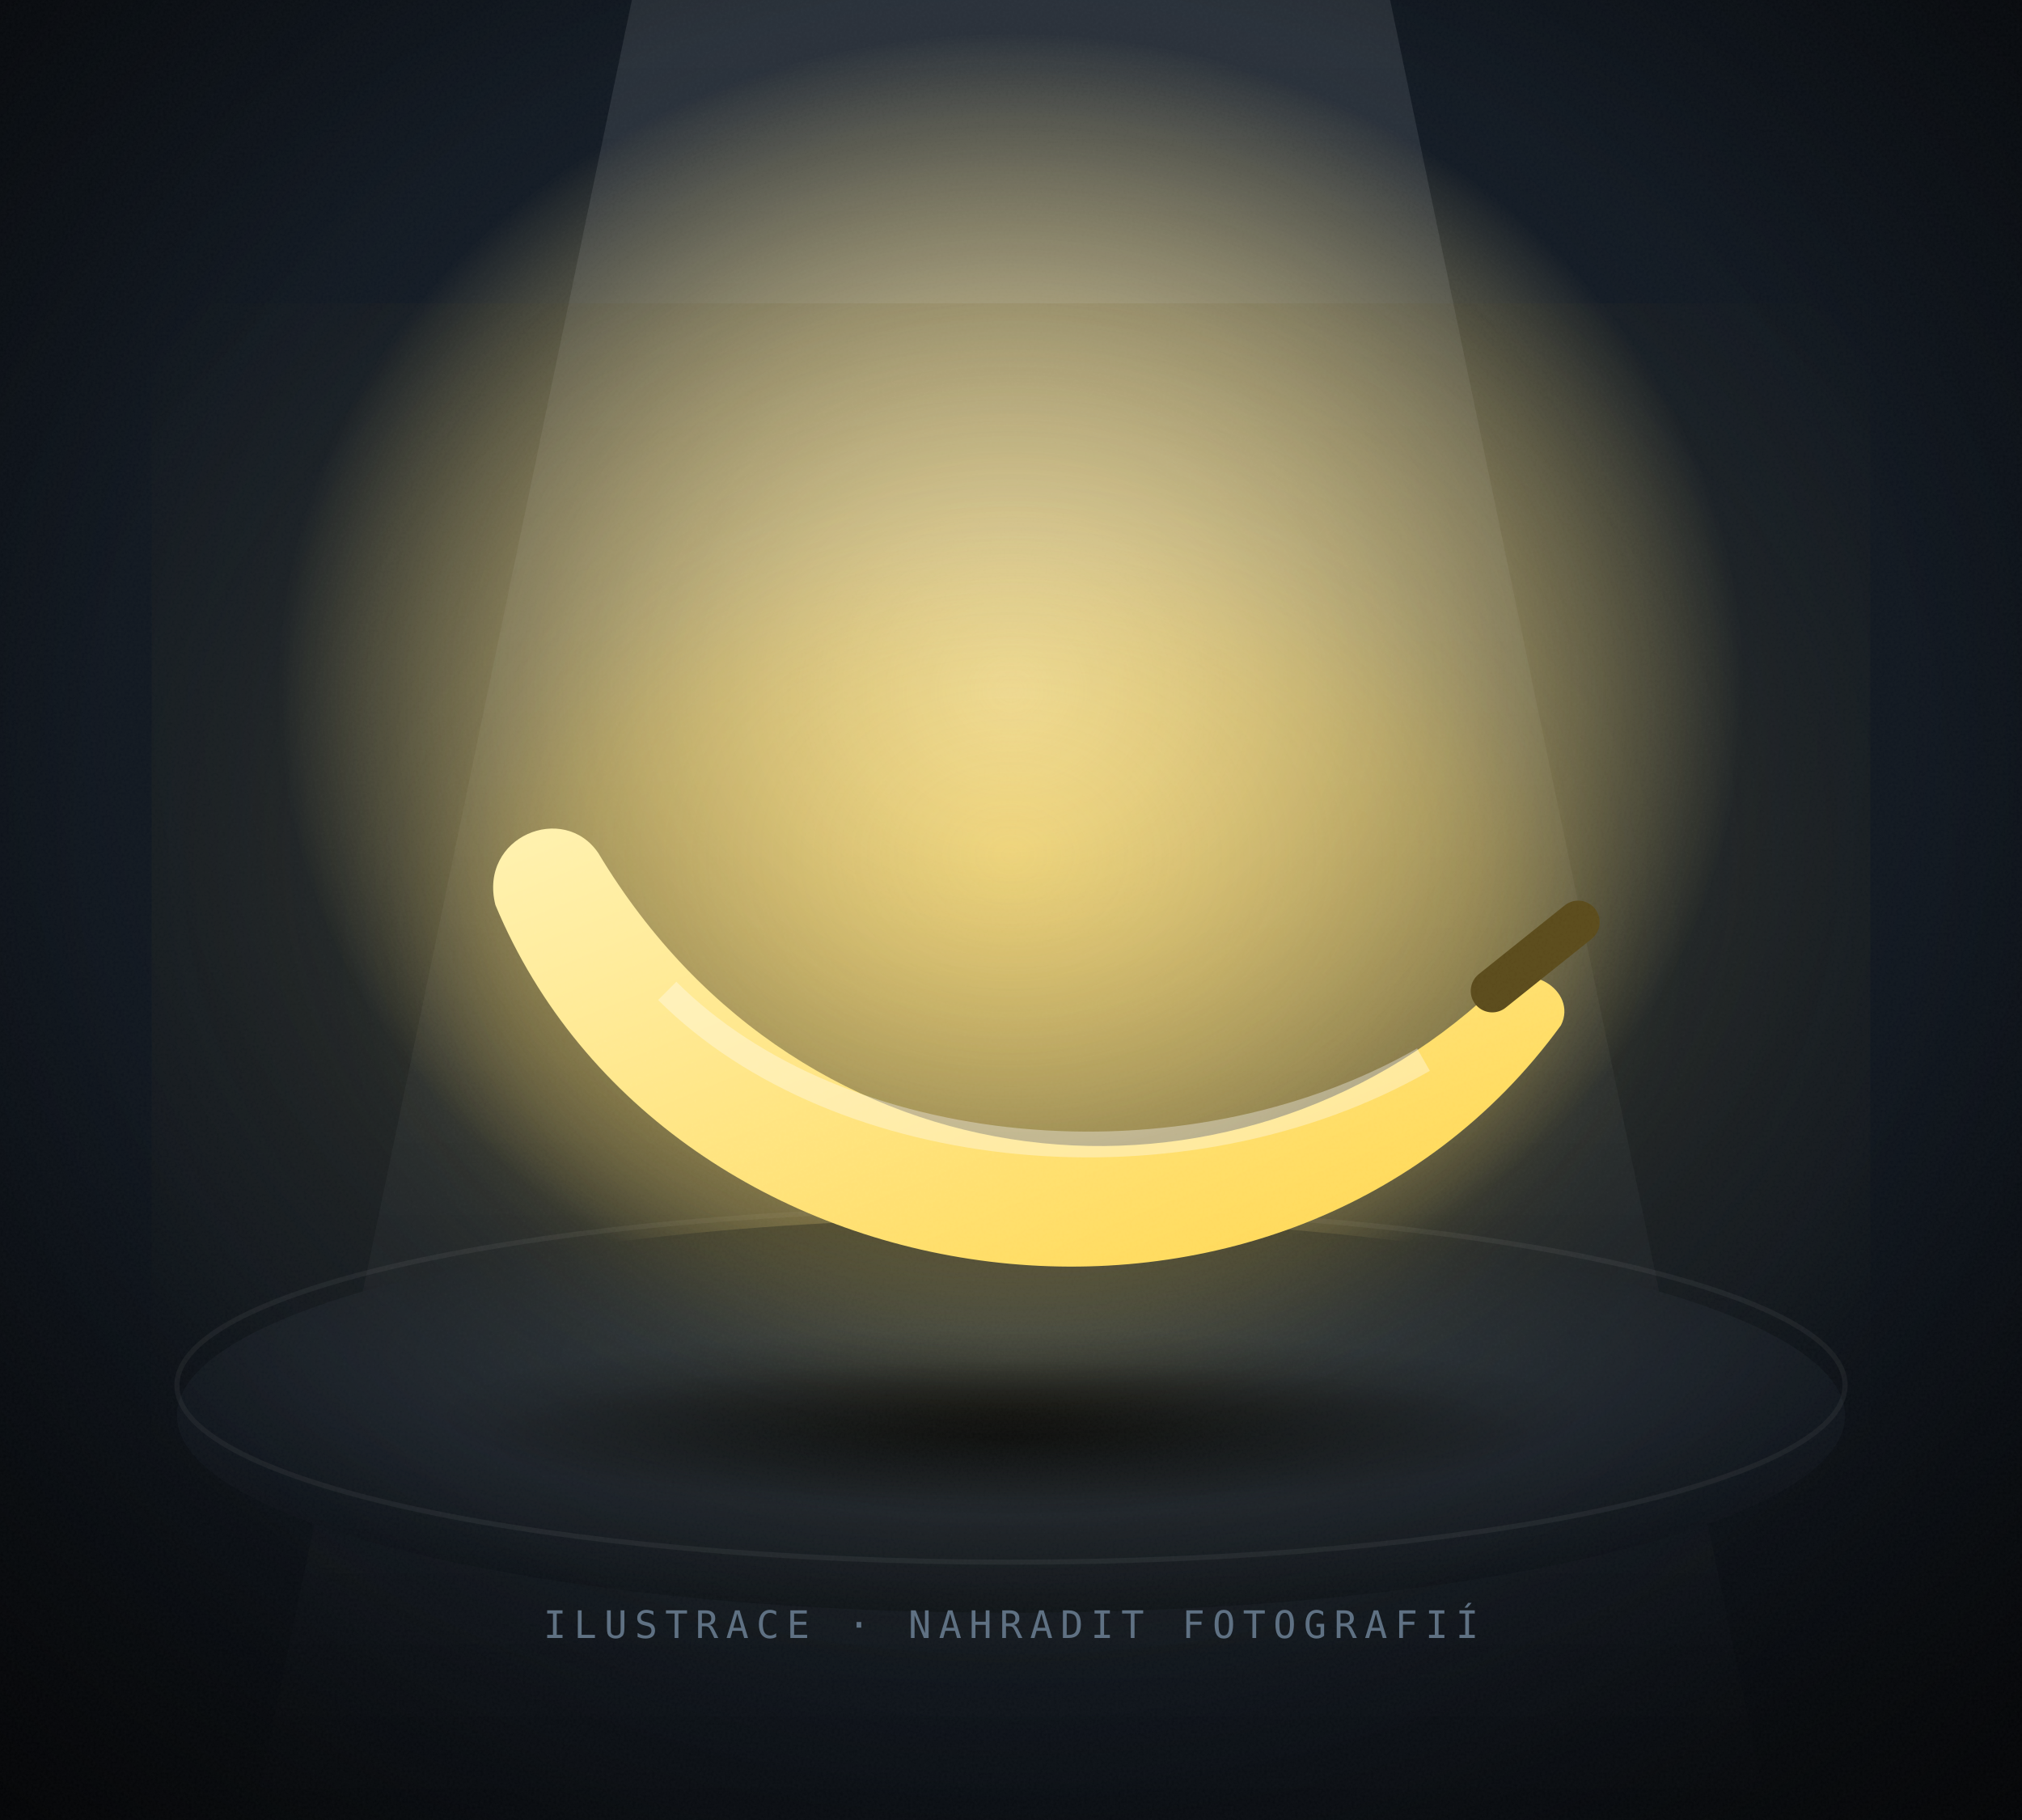
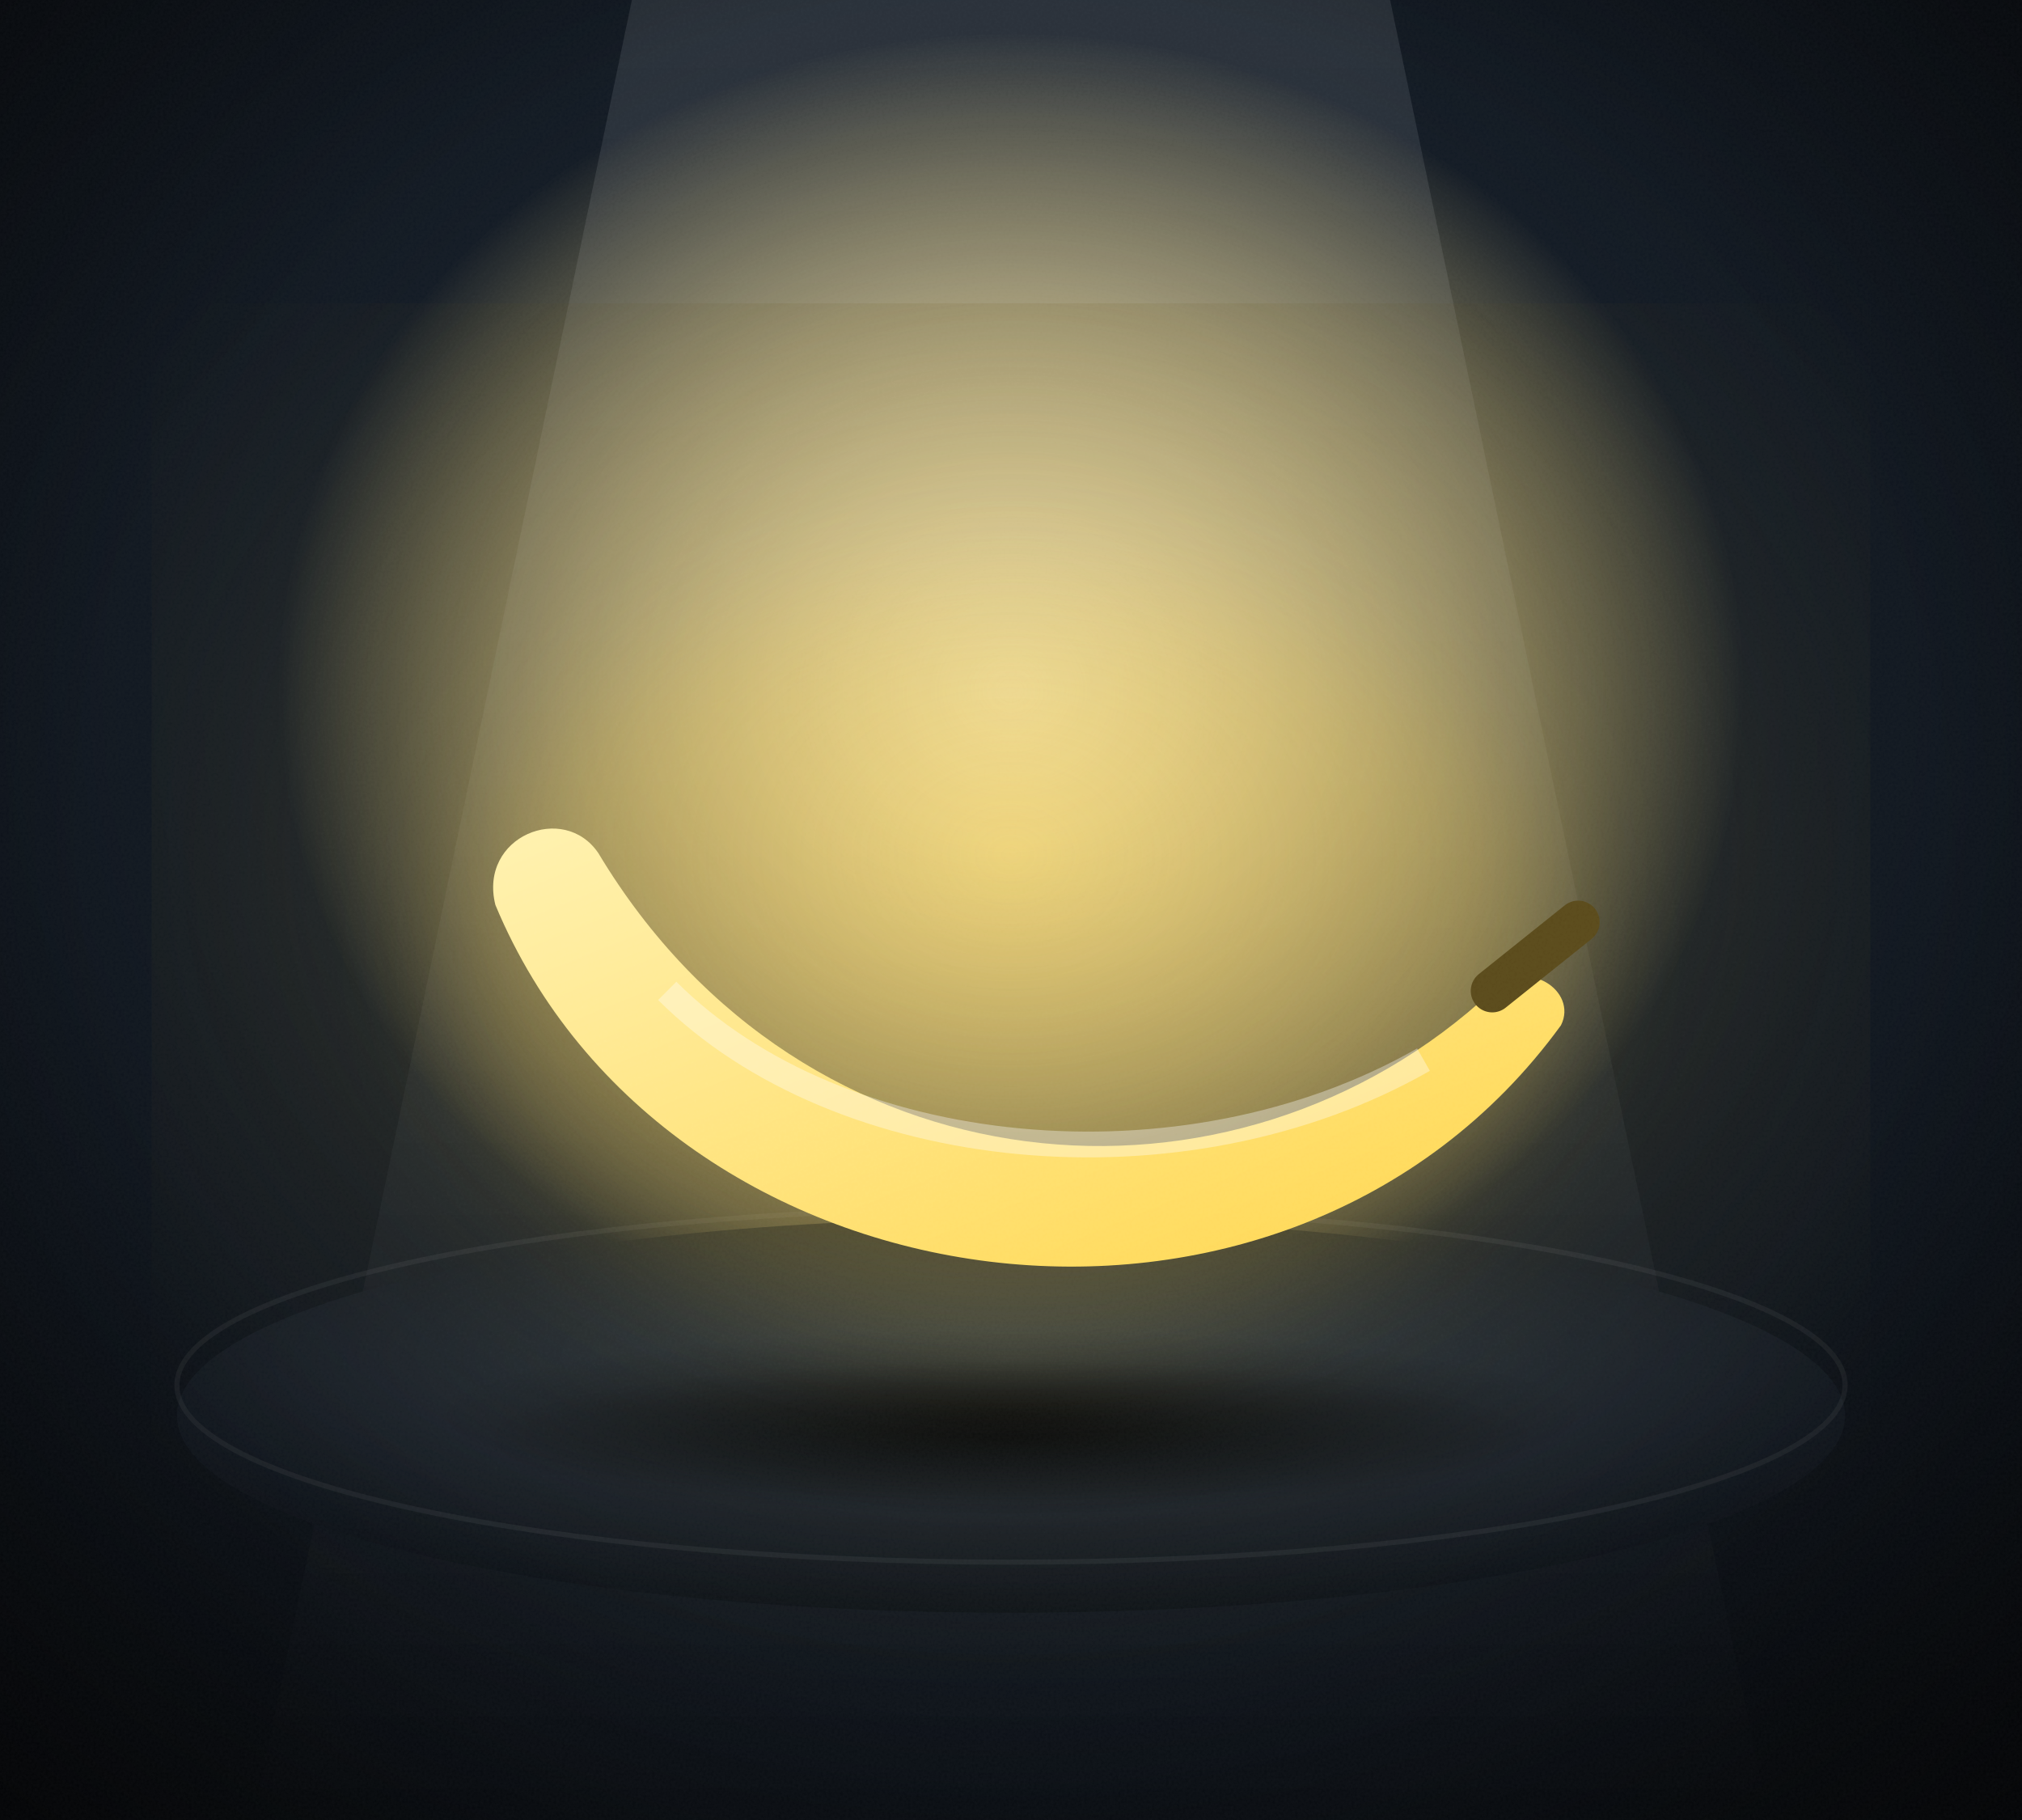
<svg xmlns="http://www.w3.org/2000/svg" viewBox="0 0 800 720" width="800" height="720">
  <defs>
    <radialGradient id="bg-banana" cx="50%" cy="38%" r="80%">
      <stop offset="0%" stop-color="#ffd54a" stop-opacity="0.28" />
      <stop offset="45%" stop-color="#121a24" />
      <stop offset="100%" stop-color="#06080b" />
    </radialGradient>
    <linearGradient id="beam-banana" x1="0" y1="0" x2="0" y2="1">
      <stop offset="0%" stop-color="#ffffff" stop-opacity="0.10" />
      <stop offset="100%" stop-color="#ffffff" stop-opacity="0" />
    </linearGradient>
    <radialGradient id="slab-banana" cx="50%" cy="35%" r="65%">
      <stop offset="0%" stop-color="#2a3644" />
      <stop offset="70%" stop-color="#151c25" />
      <stop offset="100%" stop-color="#0c1117" />
    </radialGradient>
    <radialGradient id="shadow-banana" cx="50%" cy="50%" r="50%">
      <stop offset="0%" stop-color="#000" stop-opacity="0.65" />
      <stop offset="100%" stop-color="#000" stop-opacity="0" />
    </radialGradient>
    <radialGradient id="vig-banana" cx="50%" cy="45%" r="75%">
      <stop offset="60%" stop-color="#000" stop-opacity="0" />
      <stop offset="100%" stop-color="#000" stop-opacity="0.55" />
    </radialGradient>
    <filter id="grain-banana">
      <feTurbulence type="fractalNoise" baseFrequency="0.9" numOctaves="2" stitchTiles="stitch" />
      <feColorMatrix values="0 0 0 0 1  0 0 0 0 1  0 0 0 0 1  0 0 0 0.05 0" />
    </filter>
    <filter id="soft-banana" x="-20%" y="-20%" width="140%" height="140%">
      <feGaussianBlur stdDeviation="22" />
    </filter>
  </defs>
  <rect width="800" height="720" fill="url(#bg-banana)" />
  <path d="M250,0 L550,0 L700,720 L100,720 Z" fill="url(#beam-banana)" />
  <ellipse cx="400" cy="560" rx="330" ry="78" fill="url(#slab-banana)" />
  <ellipse cx="400" cy="548" rx="330" ry="70" fill="none" stroke="#ffffff" stroke-opacity="0.06" stroke-width="2" />
  <ellipse cx="400" cy="560" rx="230" ry="34" fill="url(#shadow-banana)" />
  <ellipse cx="400" cy="380" rx="220" ry="150" fill="#ffd54a" opacity="0.18" filter="url(#soft-banana)" />
  <svg x="60" y="120" width="680" height="544" viewBox="0 0 200 160" class="" aria-hidden="true">
    <defs>
      <radialGradient id="gbananaffd54abg" cx="50%" cy="40%" r="70%">
        <stop offset="0%" stop-color="#ffd54a" stop-opacity="0.35" />
        <stop offset="100%" stop-color="#0a0d12" stop-opacity="0" />
      </radialGradient>
      <linearGradient id="gbananaffd54a" x1="0" y1="0" x2="1" y2="1">
        <stop offset="0%" stop-color="#fff2b0" />
        <stop offset="100%" stop-color="#ffd54a" />
      </linearGradient>
      <radialGradient id="gbananaffd54ash" cx="50%" cy="50%" r="50%">
        <stop offset="0%" stop-color="#000" stop-opacity="0.55" />
        <stop offset="100%" stop-color="#000" stop-opacity="0" />
      </radialGradient>
    </defs>
    <rect width="200" height="160" fill="url(#gbananaffd54abg)" />
    <ellipse cx="100" cy="132" rx="62" ry="9" fill="url(#gbananaffd54ash)" />
    <g>
      <path d="M40,70 C60,118 132,128 164,84 C166,80 160,76 156,80 C126,108 76,104 52,64 C48,58 38,62 40,70 Z" fill="url(#gbananaffd54a)" />
      <path d="M156,80 L166,72" stroke="#5a4a1a" stroke-width="5" stroke-linecap="round" />
      <path d="M60,80 C80,100 120,104 148,88" stroke="#fff" stroke-opacity="0.35" stroke-width="3" fill="none" />
    </g>
  </svg>
  <rect width="800" height="720" fill="url(#vig-banana)" />
  <rect width="800" height="720" filter="url(#grain-banana)" opacity="0.6" />
-   <text x="400" y="648" text-anchor="middle" font-family="ui-monospace, Menlo, monospace" font-size="15" letter-spacing="3" fill="#5f7183">ILUSTRACE · NAHRADIT FOTOGRAFIÍ</text>
</svg>
